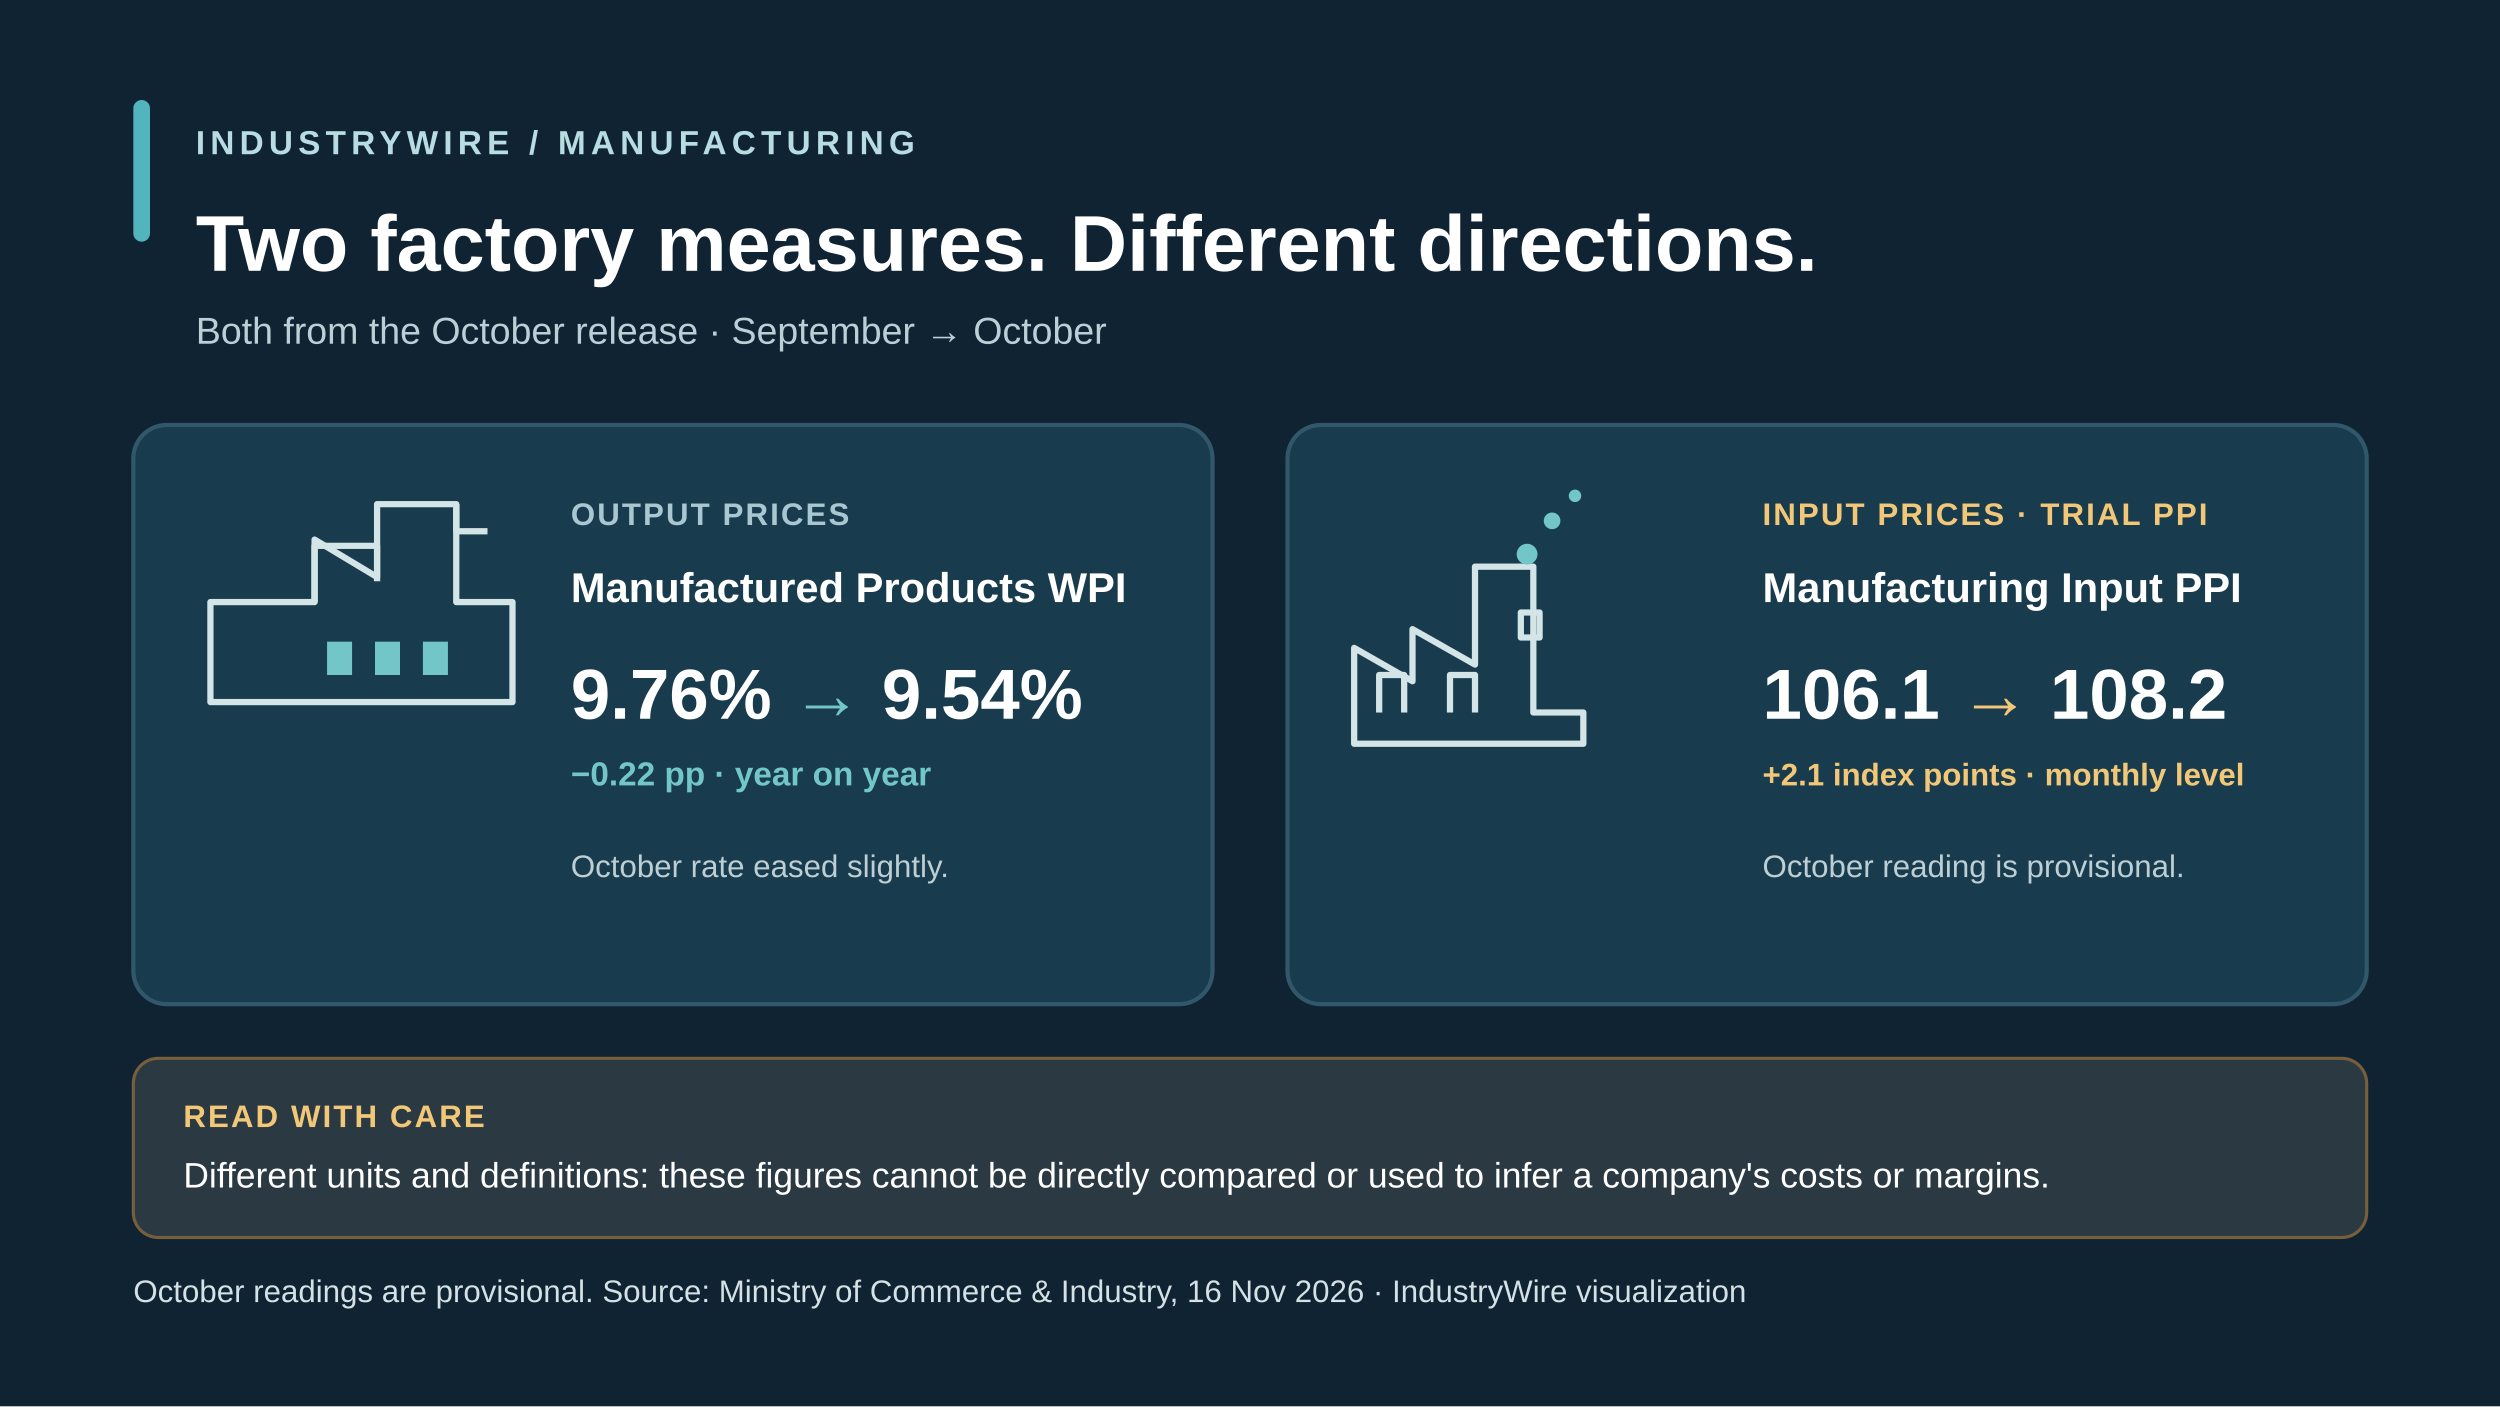
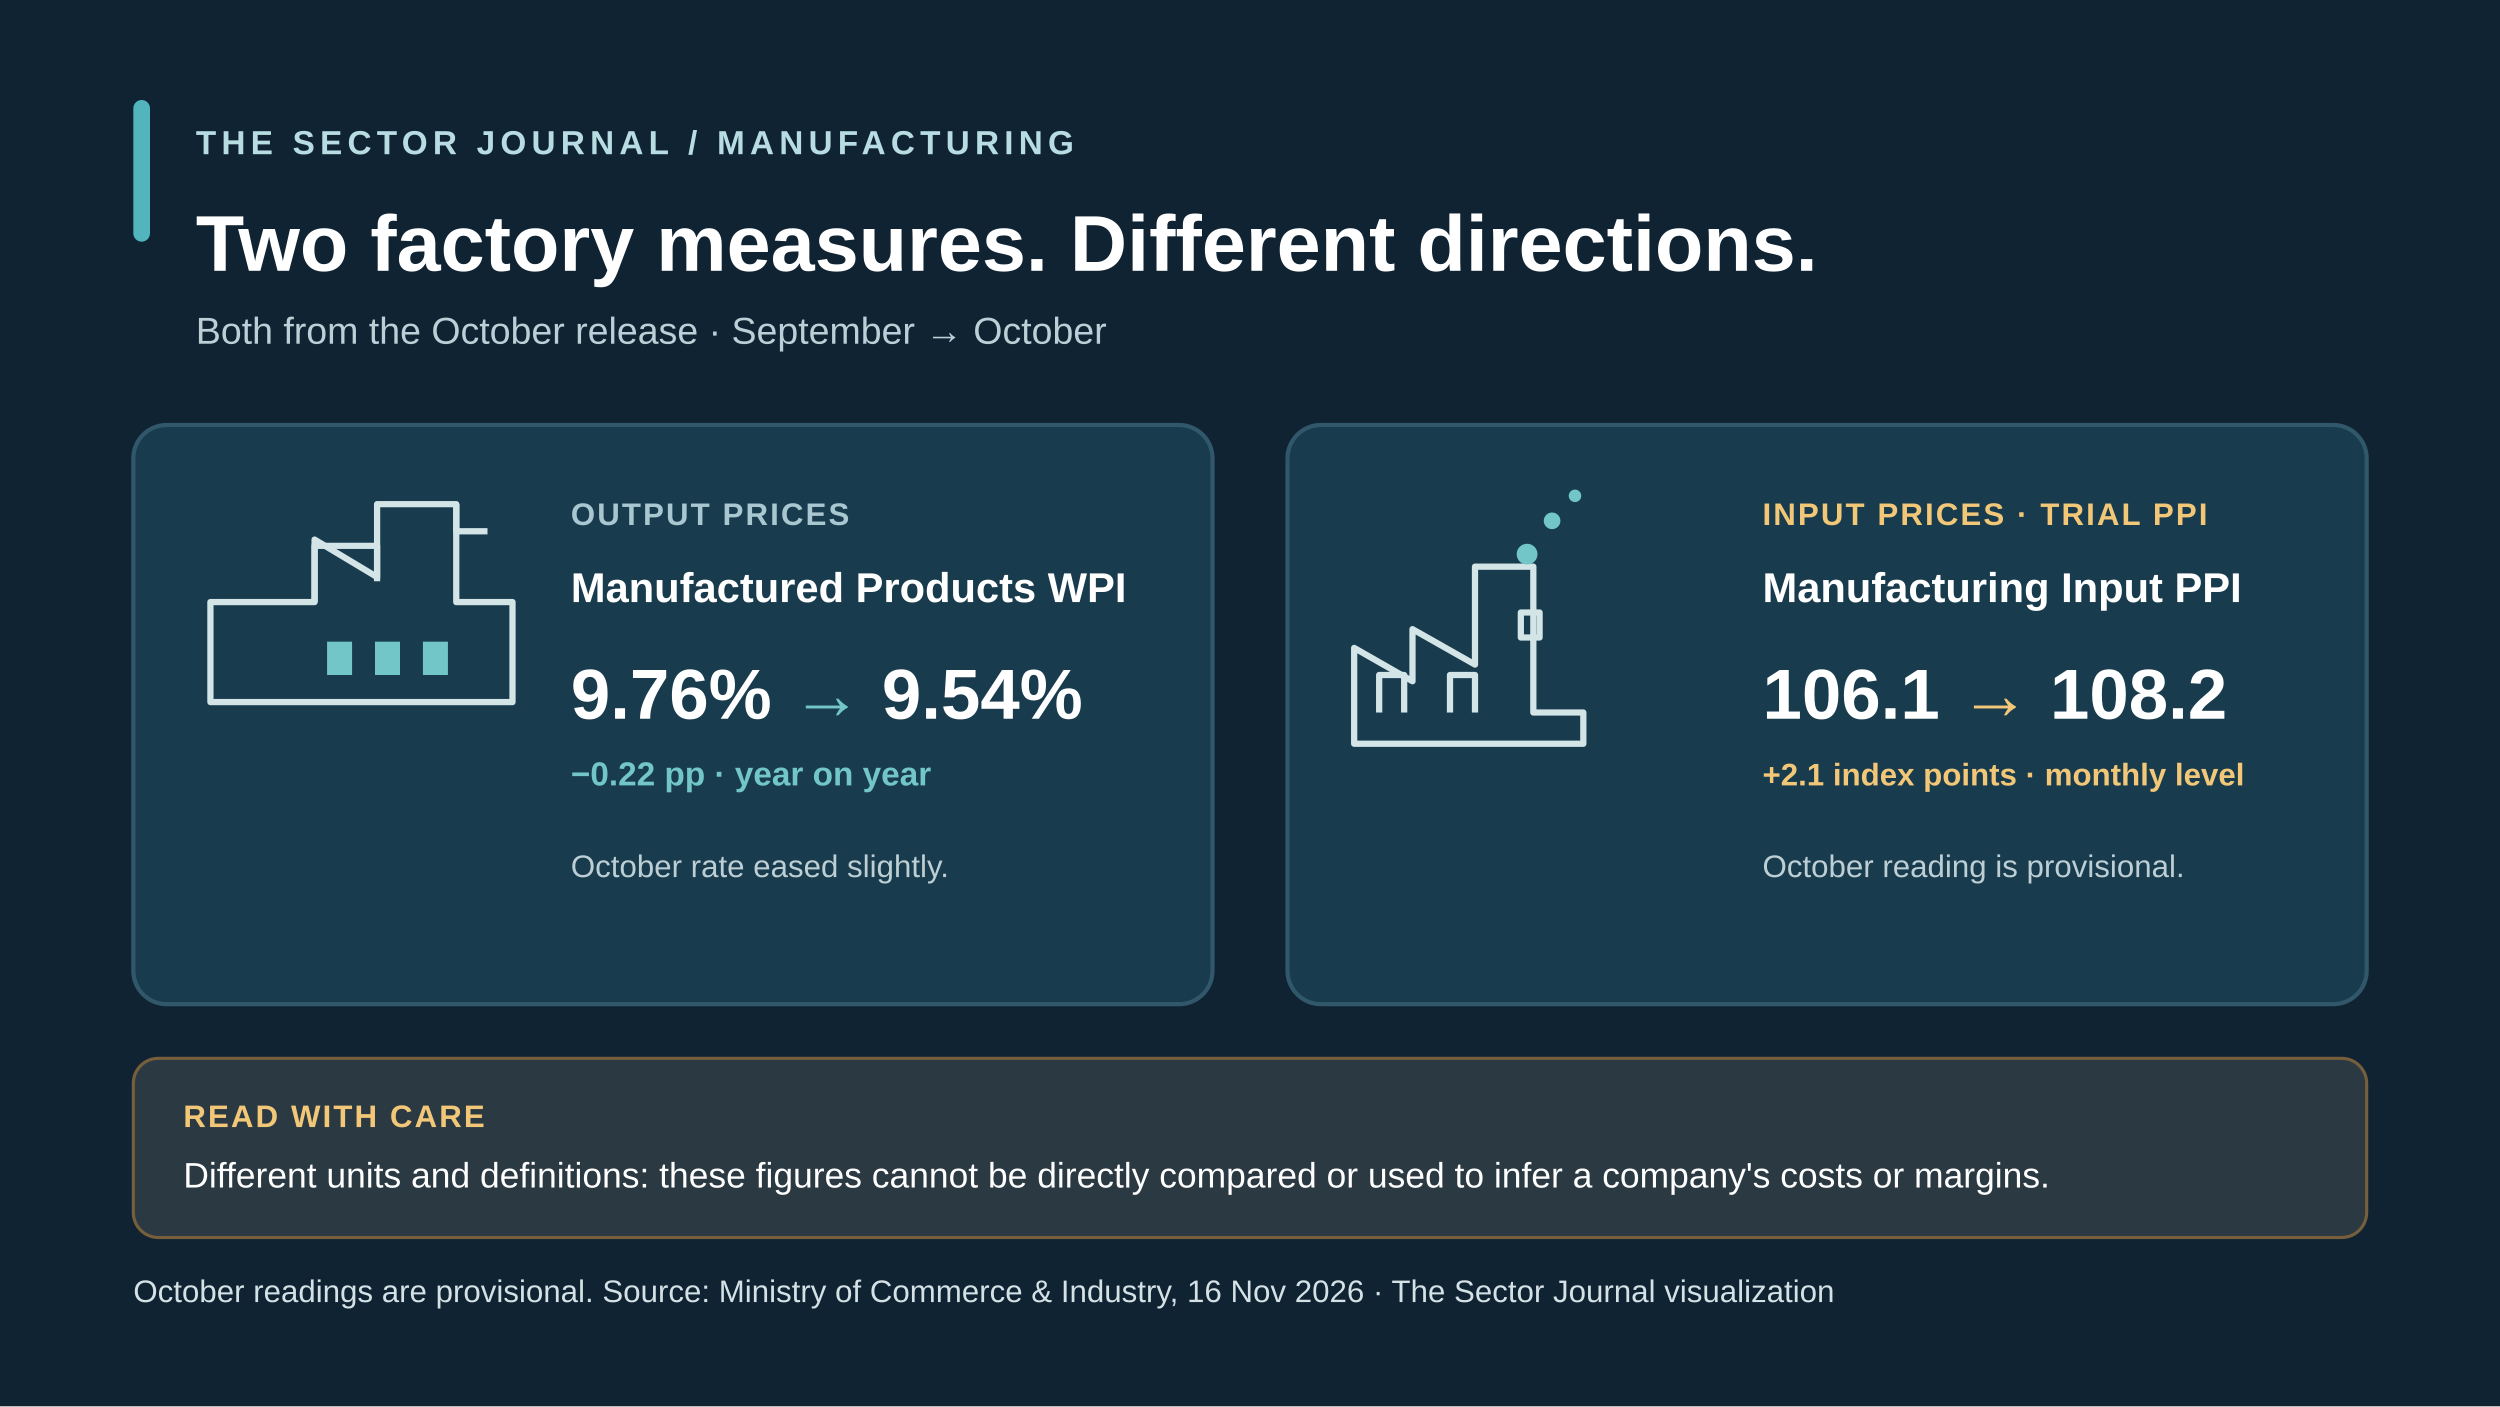
<svg xmlns="http://www.w3.org/2000/svg" viewBox="0 0 1200 675" role="img" aria-labelledby="title desc">
  <rect width="1200" height="675" fill="#102333" />
  <g font-family="Arial,sans-serif">
    <rect x="64" y="48" width="8" height="68" rx="4" fill="#52b4bd" />
-     <text x="94" y="74" fill="#b7dce1" font-size="16" font-weight="700" letter-spacing="2.5">INDUSTRYWIRE  /  MANUFACTURING</text>
+     <text x="94" y="74" fill="#b7dce1" font-size="16" font-weight="700" letter-spacing="2.5">THE SECTOR JOURNAL  /  MANUFACTURING</text>
    <text x="94" y="130" fill="#ffffff" font-size="38" font-weight="700">Two factory measures. Different directions.</text>
    <text x="94" y="165" fill="#bad0d6" font-size="18">Both from the October release · September → October</text>
    <rect x="64" y="204" width="518" height="278" rx="16" fill="#183b4d" stroke="#31586a" stroke-width="2" />
    <rect x="618" y="204" width="518" height="278" rx="16" fill="#183b4d" stroke="#31586a" stroke-width="2" />
    <g fill="none" stroke="#d4e5e8" stroke-width="3" stroke-linejoin="round">
      <path d="M101 289h50v-30l30 18v-35h38v47h27v48H101z" />
      <path d="M151 289v-27h30v17m38-37v13h15" />
      <path d="M650 342v-31l28 16v-25l30 17v-47h28v70h24v15H650z" />
      <path d="M662 342v-18h12v18m22 0v-18h12v18m22-48h9v12h-9z" />
    </g>
    <g fill="#72c6c8">
      <rect x="157" y="308" width="12" height="16" />
      <rect x="180" y="308" width="12" height="16" />
      <rect x="203" y="308" width="12" height="16" />
      <circle cx="733" cy="266" r="5" />
      <circle cx="745" cy="250" r="4" />
      <circle cx="756" cy="238" r="3" />
    </g>
    <text x="274" y="252" fill="#a9c7d0" font-size="15" font-weight="700" letter-spacing="1">OUTPUT PRICES</text>
    <text x="274" y="289" fill="#ffffff" font-size="20" font-weight="700">Manufactured Products WPI</text>
    <text x="274" y="345" fill="#ffffff" font-size="34" font-weight="700">9.76% <tspan fill="#72c6c8">→</tspan> 9.54%</text>
    <text x="274" y="377" fill="#72c6c8" font-size="16" font-weight="700">−0.22 pp · year on year</text>
    <text x="274" y="421" fill="#bdcfd4" font-size="15">October rate eased slightly.</text>
    <text x="846" y="252" fill="#f2c878" font-size="15" font-weight="700" letter-spacing="1">INPUT PRICES · TRIAL PPI</text>
    <text x="846" y="289" fill="#ffffff" font-size="20" font-weight="700">Manufacturing Input PPI</text>
    <text x="846" y="345" fill="#ffffff" font-size="34" font-weight="700">106.1 <tspan fill="#f2c878">→</tspan> 108.2</text>
    <text x="846" y="377" fill="#f2c878" font-size="15" font-weight="700">+2.1 index points · monthly level</text>
    <text x="846" y="421" fill="#bdcfd4" font-size="15">October reading is provisional.</text>
    <rect x="64" y="508" width="1072" height="86" rx="12" fill="#2a3942" stroke="#775f3b" stroke-width="1.5" />
    <text x="88" y="541" fill="#f2c878" font-size="15" font-weight="700" letter-spacing="1">READ WITH CARE</text>
    <text x="88" y="570" fill="#ffffff" font-size="17">Different units and definitions: these figures cannot be directly compared or used to infer a company's costs or margins.</text>
-     <text x="64" y="625" fill="#d4e1e5" font-size="15">October readings are provisional. Source: Ministry of Commerce &amp; Industry, 16 Nov 2026 · IndustryWire visualization</text>
+     <text x="64" y="625" fill="#d4e1e5" font-size="15">October readings are provisional. Source: Ministry of Commerce &amp; Industry, 16 Nov 2026 · The Sector Journal visualization</text>
  </g>
</svg>
